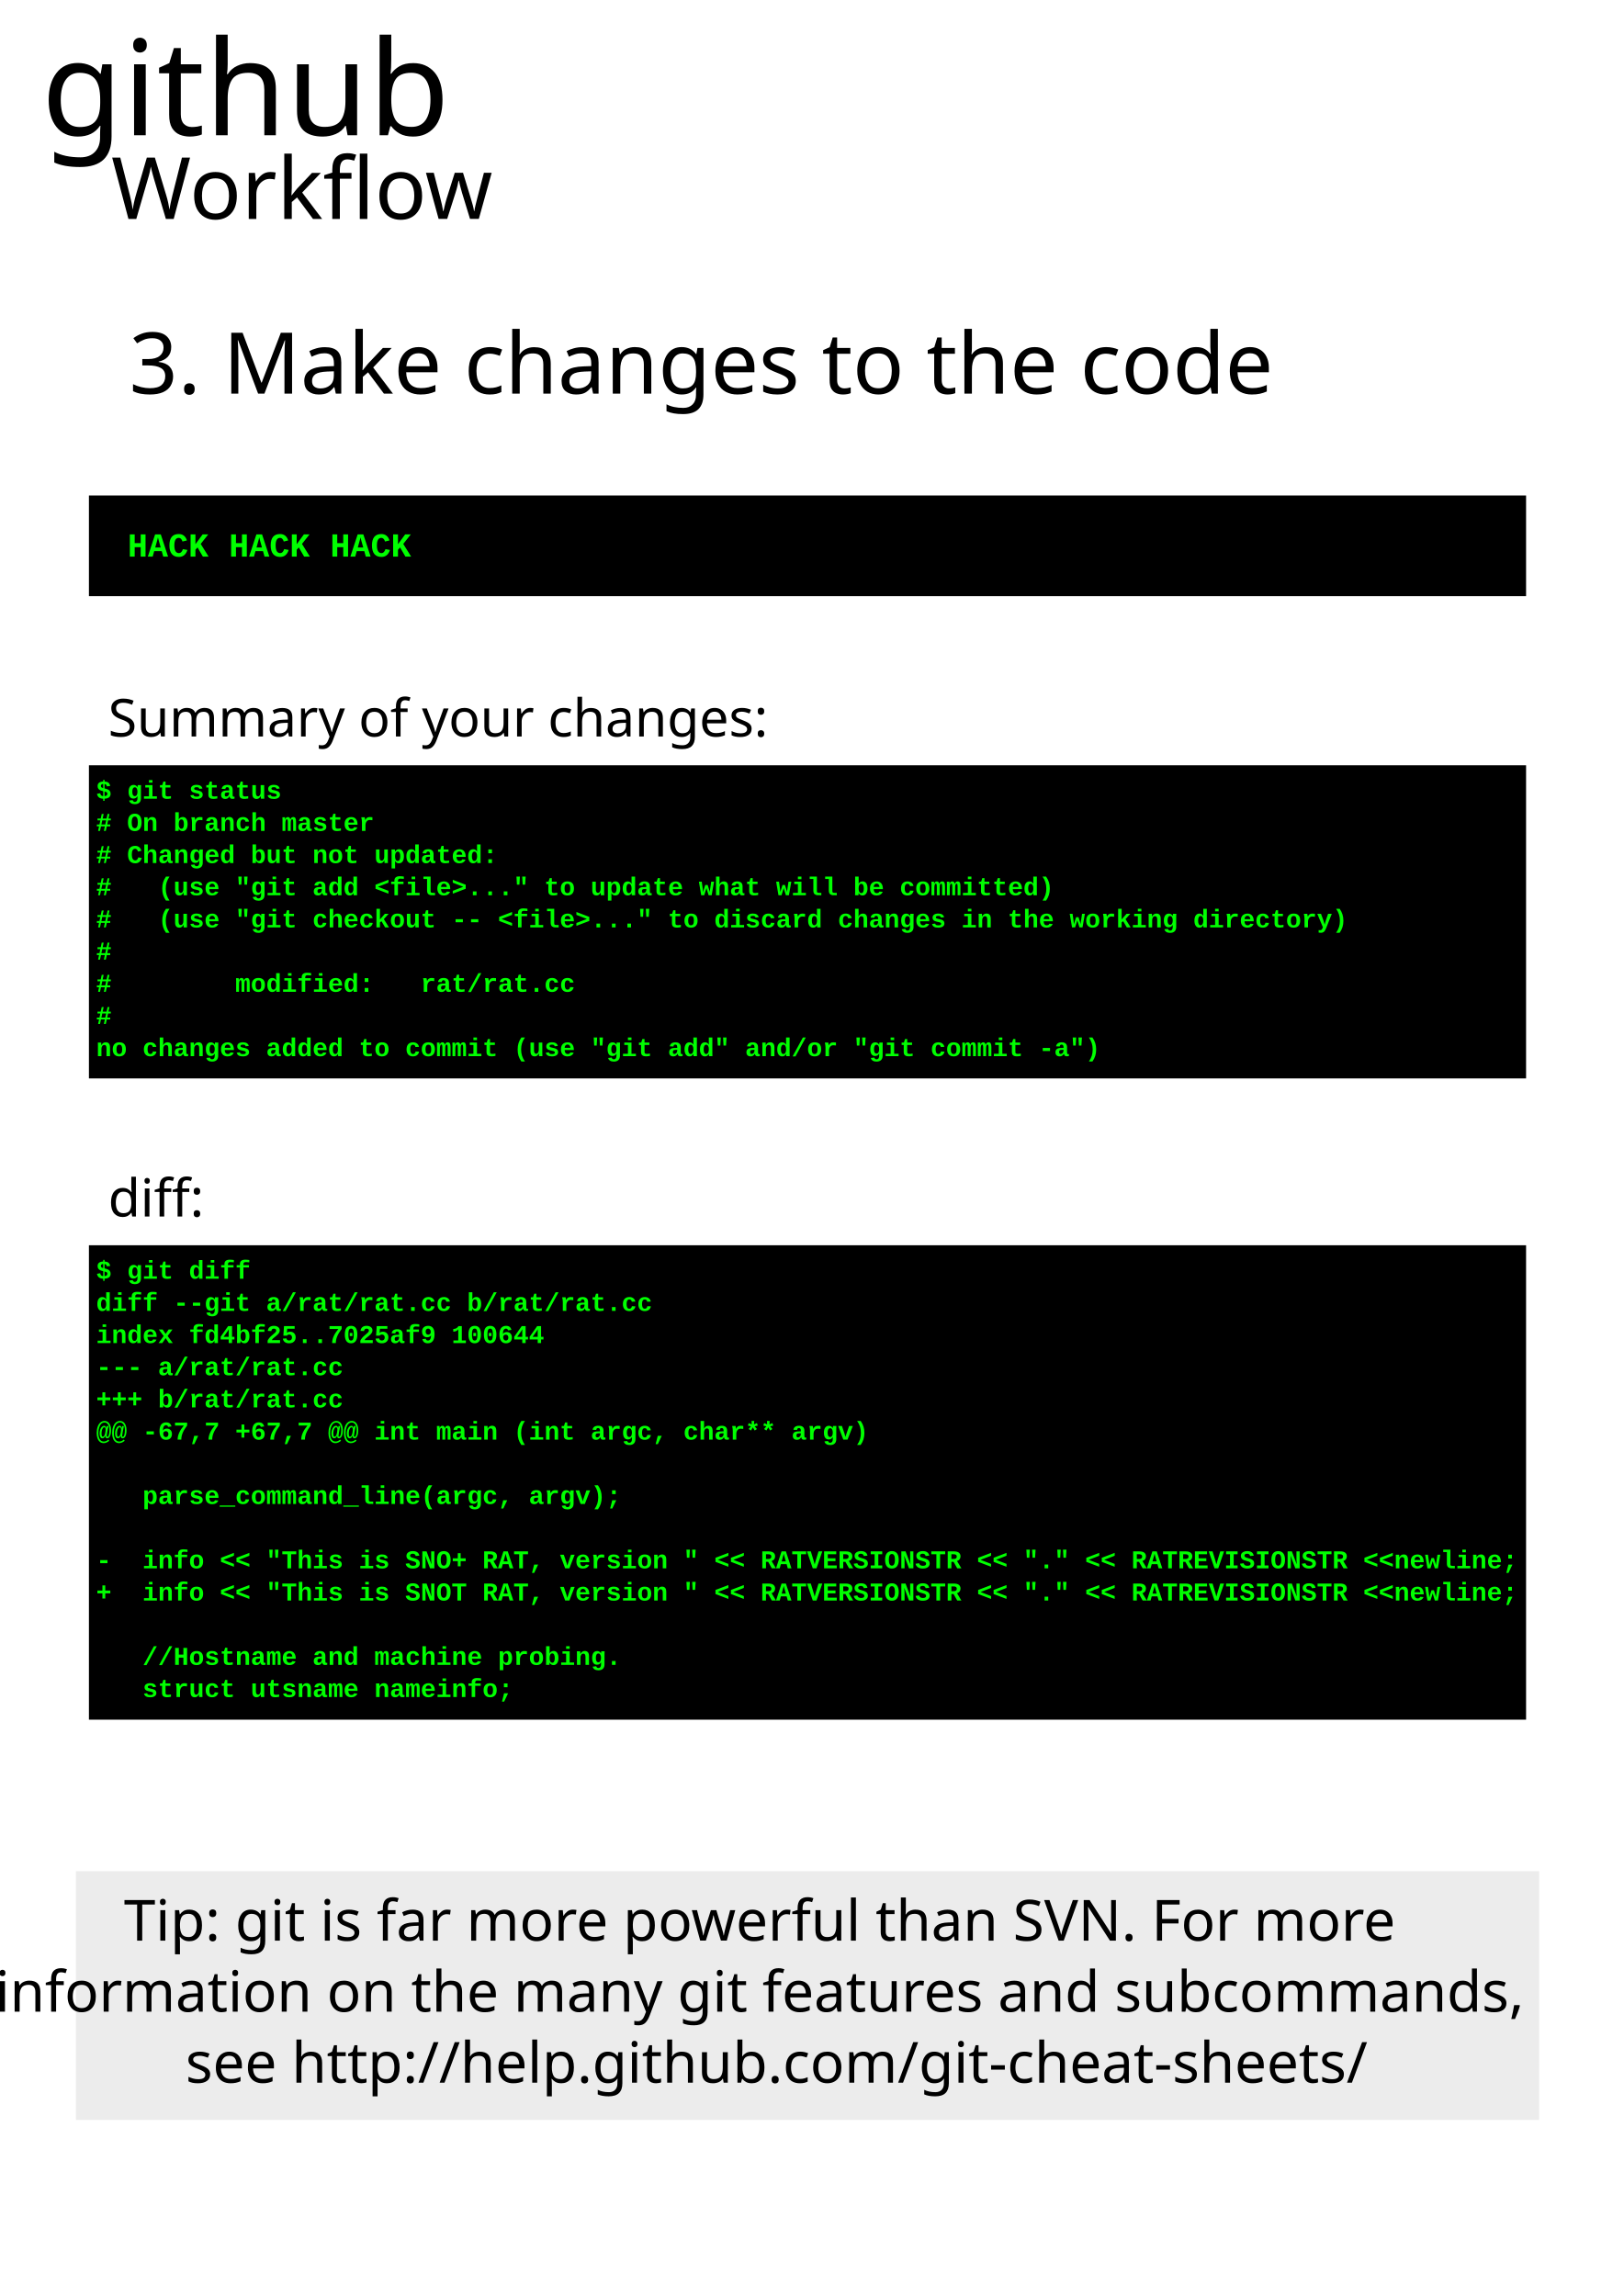
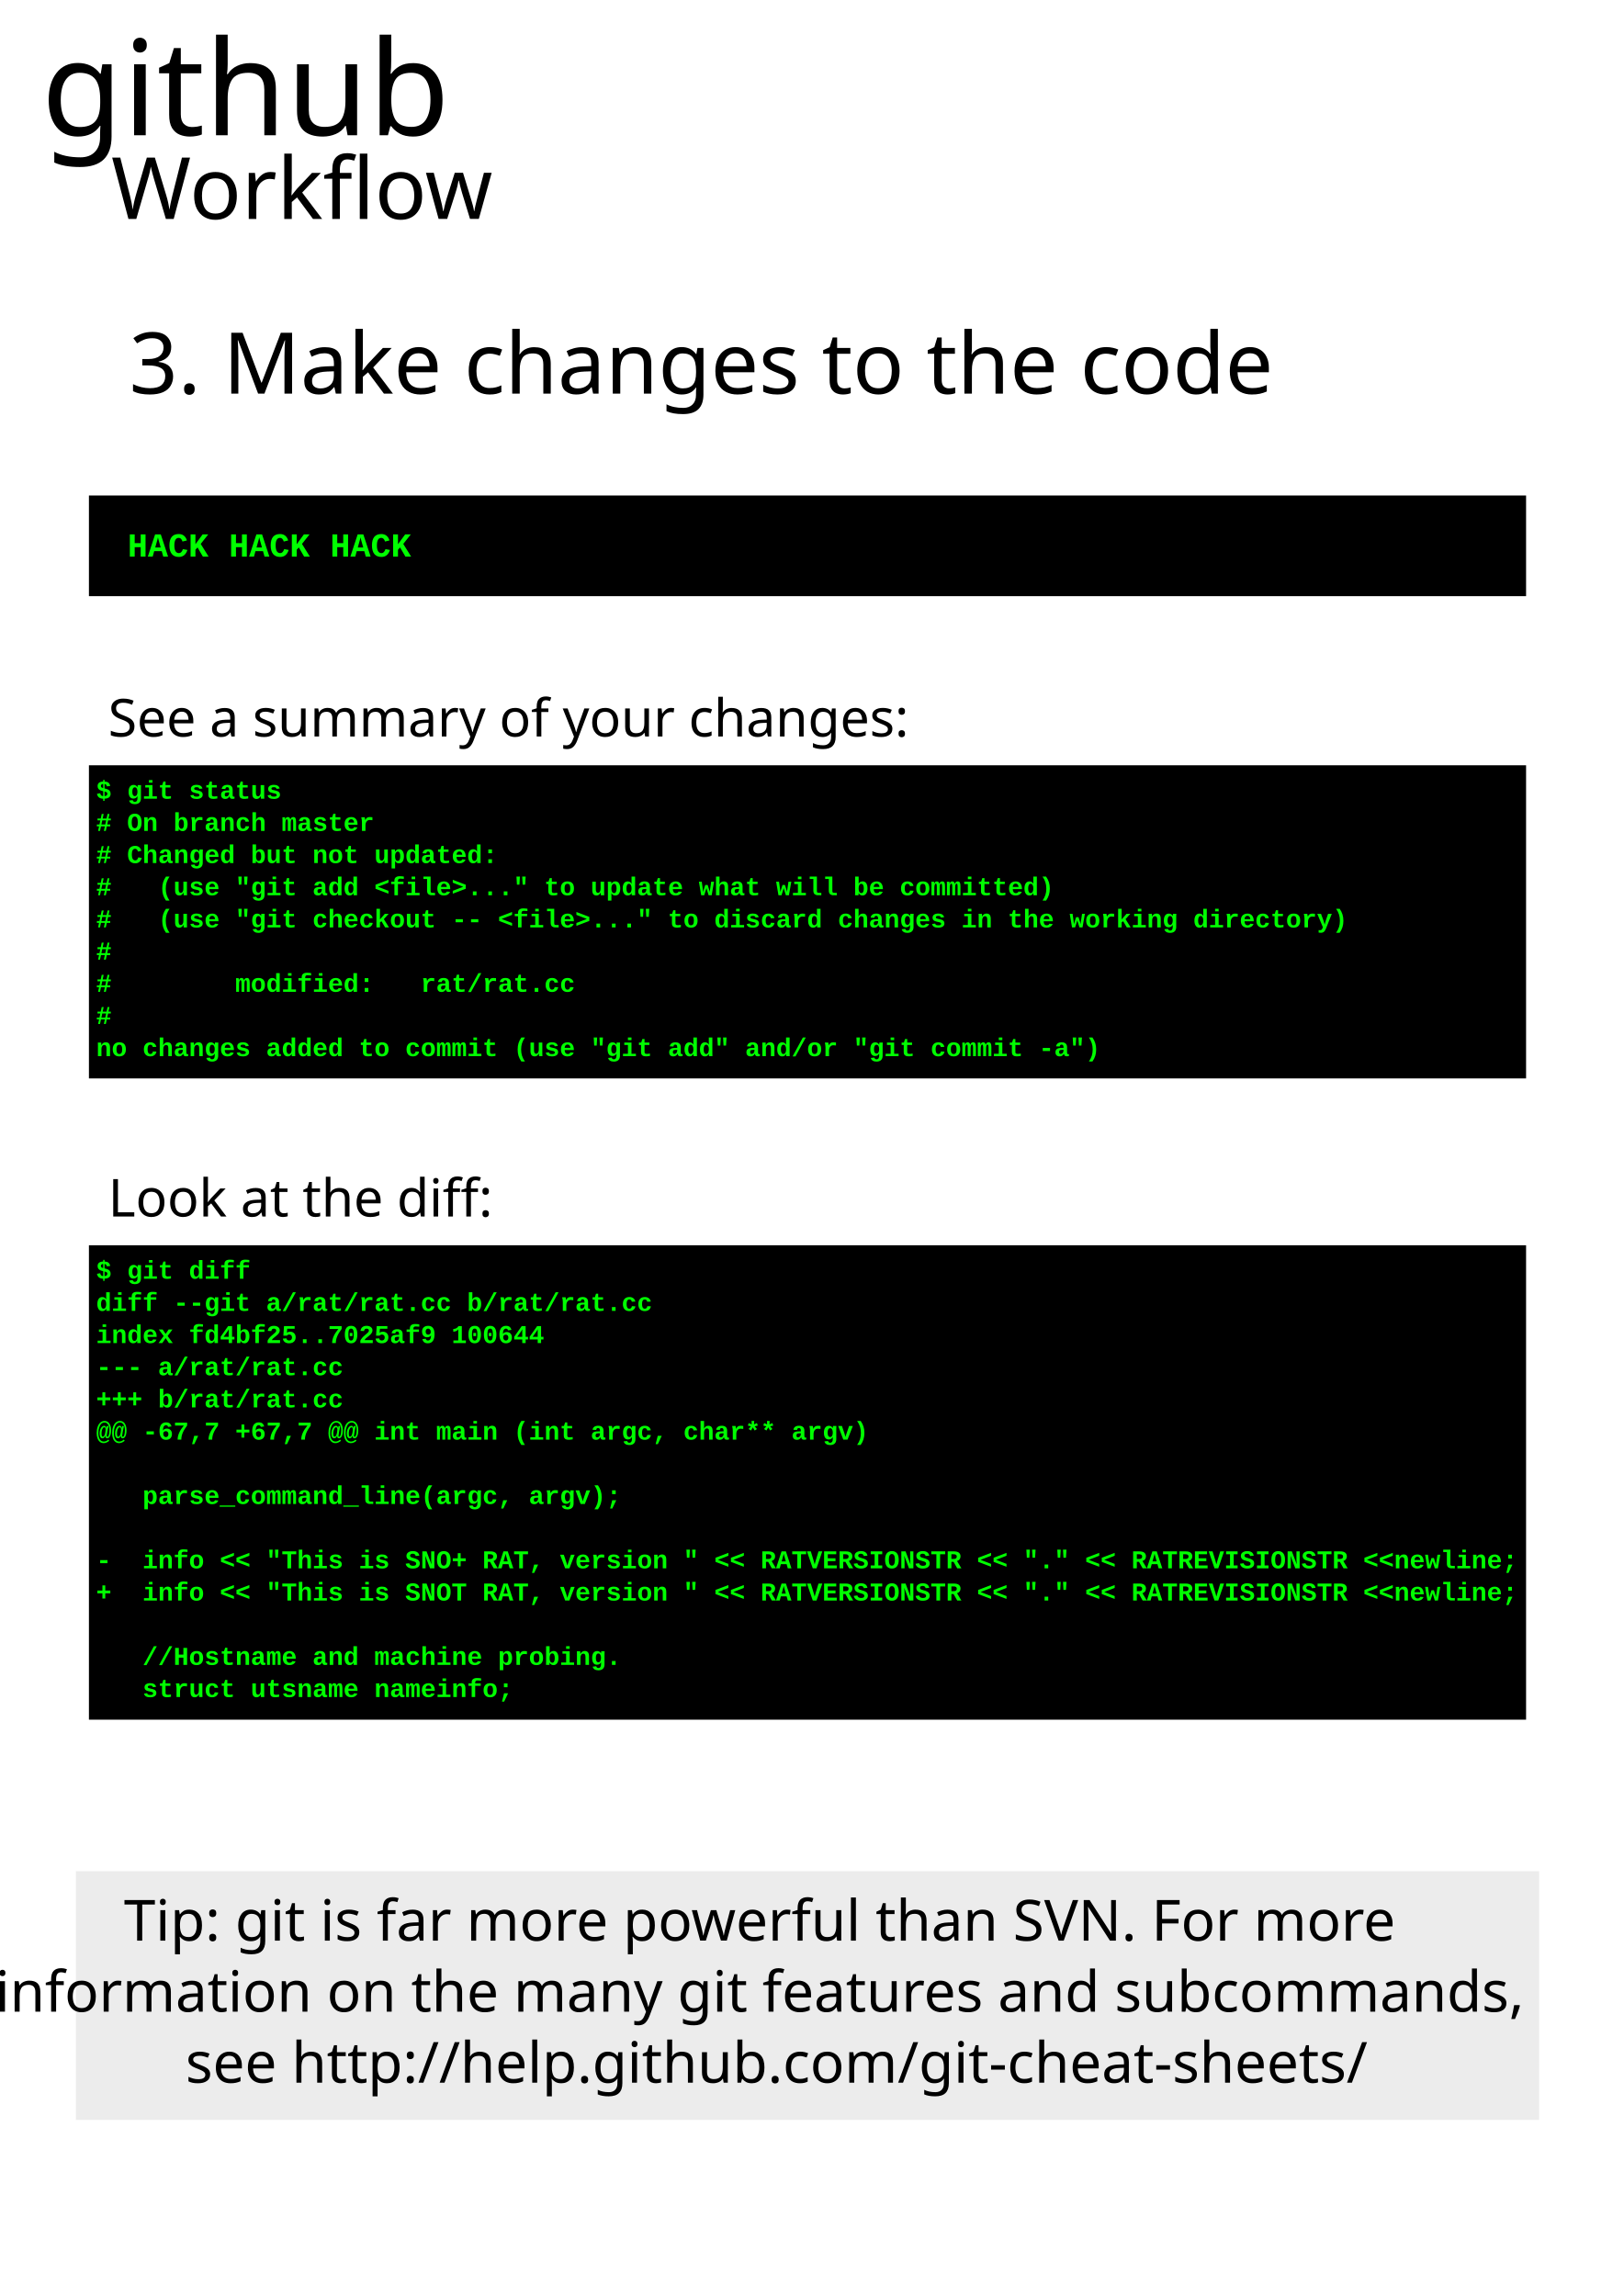
<svg xmlns="http://www.w3.org/2000/svg" width="744.094" height="1052.362" id="svg5119" version="1.1">
  <defs id="defs5121">
    </defs>
  <g id="layer1">
    <text xml:space="preserve" style="font-size:39.084px;font-style:normal;font-variant:normal;font-weight:normal;font-stretch:normal;text-align:center;text-anchor:middle;fill:#000000;fill-opacity:1;stroke:none;font-family:cmr10;-inkscape-font-specification:cmr10" x="346.742" y="180.425" id="text4021">
      <tspan id="tspan4023" x="346.742" y="180.425">3. Make changes to the code</tspan>
    </text>
    <rect style="fill:#000000;fill-opacity:1;fill-rule:nonzero;stroke:none" id="rect4377" width="658.598" height="46.14" x="40.755" y="227.107" />
    <text xml:space="preserve" style="font-size:15.468px;font-style:normal;font-variant:normal;font-weight:normal;font-stretch:normal;fill:#00ff00;fill-opacity:1;stroke:none;font-family:Courier New;-inkscape-font-specification:Courier New" x="58.462" y="255.117" id="text4889-2">
      <tspan x="58.462" y="255.117" style="font-weight:bold;-inkscape-font-specification:Andale Mono Bold" id="tspan4895-6">HACK HACK HACK</tspan>
      <tspan x="58.462" y="274.452" style="font-weight:bold;-inkscape-font-specification:Andale Mono Bold" id="tspan4897-4" />
    </text>
    <rect style="fill:#000000;fill-opacity:1;fill-rule:nonzero;stroke:none" id="rect4377-5" width="658.598" height="143.532" x="40.755" y="350.759" />
    <text xml:space="preserve" style="font-size:11.8px;font-style:normal;font-variant:normal;font-weight:normal;font-stretch:normal;fill:#00ff00;fill-opacity:1;stroke:none;font-family:Courier New;-inkscape-font-specification:Courier New" x="44.053" y="366.084" id="text4889-20">
      <tspan x="44.053" y="366.084" style="font-weight:bold;-inkscape-font-specification:Andale Mono Bold" id="tspan4895-2">$ git status</tspan>
      <tspan x="44.053" y="380.833" style="font-weight:bold;-inkscape-font-specification:Andale Mono Bold" id="tspan5385"># On branch master</tspan>
      <tspan x="44.053" y="395.583" style="font-weight:bold;-inkscape-font-specification:Andale Mono Bold" id="tspan5387"># Changed but not updated:</tspan>
      <tspan x="44.053" y="410.333" style="font-weight:bold;-inkscape-font-specification:Andale Mono Bold" id="tspan5389">#   (use "git add &lt;file&gt;..." to update what will be committed)</tspan>
      <tspan x="44.053" y="425.083" style="font-weight:bold;-inkscape-font-specification:Andale Mono Bold" id="tspan5391">#   (use "git checkout -- &lt;file&gt;..." to discard changes in the working directory)</tspan>
      <tspan x="44.053" y="439.833" style="font-weight:bold;-inkscape-font-specification:Andale Mono Bold" id="tspan5393">#</tspan>
      <tspan x="44.053" y="454.583" style="font-weight:bold;-inkscape-font-specification:Andale Mono Bold" id="tspan5395">#        modified:   rat/rat.cc</tspan>
      <tspan x="44.053" y="469.333" style="font-weight:bold;-inkscape-font-specification:Andale Mono Bold" id="tspan5397">#</tspan>
      <tspan x="44.053" y="484.082" style="font-weight:bold;-inkscape-font-specification:Andale Mono Bold" id="tspan5399">no changes added to commit (use "git add" and/or "git commit -a")</tspan>
      <tspan x="44.053" y="498.832" style="font-weight:bold;-inkscape-font-specification:Andale Mono Bold" id="tspan4897-9" />
    </text>
    <text xml:space="preserve" style="font-size:24px;font-style:normal;font-variant:normal;font-weight:normal;font-stretch:normal;fill:#000000;fill-opacity:1;stroke:none;font-family:cmr10;-inkscape-font-specification:cmr10" x="49.565" y="337.58" id="text5405">
-       <tspan id="tspan5407" x="49.565" y="337.58">Summary of your changes:</tspan>
+       <tspan id="tspan5407" x="49.565" y="337.58">See a summary of your changes:</tspan>
    </text>
    <rect style="fill:#000000;fill-opacity:1;fill-rule:nonzero;stroke:none" id="rect4377-5-0" width="658.598" height="217.445" x="40.755" y="570.759" />
    <text xml:space="preserve" style="font-size:11.8px;font-style:normal;font-variant:normal;font-weight:normal;font-stretch:normal;fill:#00ff00;fill-opacity:1;stroke:none;font-family:Courier New;-inkscape-font-specification:Courier New" x="44.053" y="586.084" id="text4889-20-6">
      <tspan x="44.053" y="586.084" style="font-weight:bold;-inkscape-font-specification:Andale Mono Bold" id="tspan4897-9-0">$ git diff</tspan>
      <tspan x="44.053" y="600.833" style="font-weight:bold;-inkscape-font-specification:Andale Mono Bold" id="tspan5583">diff --git a/rat/rat.cc b/rat/rat.cc</tspan>
      <tspan x="44.053" y="615.583" style="font-weight:bold;-inkscape-font-specification:Andale Mono Bold" id="tspan5559">index fd4bf25..7025af9 100644</tspan>
      <tspan x="44.053" y="630.333" style="font-weight:bold;-inkscape-font-specification:Andale Mono Bold" id="tspan5561">--- a/rat/rat.cc</tspan>
      <tspan x="44.053" y="645.083" style="font-weight:bold;-inkscape-font-specification:Andale Mono Bold" id="tspan5563">+++ b/rat/rat.cc</tspan>
      <tspan x="44.053" y="659.833" style="font-weight:bold;-inkscape-font-specification:Andale Mono Bold" id="tspan5565">@@ -67,7 +67,7 @@ int main (int argc, char** argv)</tspan>
      <tspan x="44.053" y="674.583" style="font-weight:bold;-inkscape-font-specification:Andale Mono Bold" id="tspan5567"> </tspan>
      <tspan x="44.053" y="689.333" style="font-weight:bold;-inkscape-font-specification:Andale Mono Bold" id="tspan5569">   parse_command_line(argc, argv);</tspan>
      <tspan x="44.053" y="704.082" style="font-weight:bold;-inkscape-font-specification:Andale Mono Bold" id="tspan5571"> </tspan>
      <tspan x="44.053" y="718.832" style="font-weight:bold;-inkscape-font-specification:Andale Mono Bold" id="tspan5573">-  info &lt;&lt; "This is SNO+ RAT, version " &lt;&lt; RATVERSIONSTR &lt;&lt; "." &lt;&lt; RATREVISIONSTR &lt;&lt;newline;</tspan>
      <tspan x="44.053" y="733.582" style="font-weight:bold;-inkscape-font-specification:Andale Mono Bold" id="tspan5575">+  info &lt;&lt; "This is SNOT RAT, version " &lt;&lt; RATVERSIONSTR &lt;&lt; "." &lt;&lt; RATREVISIONSTR &lt;&lt;newline;</tspan>
      <tspan x="44.053" y="748.332" style="font-weight:bold;-inkscape-font-specification:Andale Mono Bold" id="tspan5577"> </tspan>
      <tspan x="44.053" y="763.082" style="font-weight:bold;-inkscape-font-specification:Andale Mono Bold" id="tspan5579">   //Hostname and machine probing.</tspan>
      <tspan x="44.053" y="777.832" style="font-weight:bold;-inkscape-font-specification:Andale Mono Bold" id="tspan5581">   struct utsname nameinfo;</tspan>
    </text>
    <text xml:space="preserve" style="font-size:24px;font-style:normal;font-variant:normal;font-weight:normal;font-stretch:normal;fill:#000000;fill-opacity:1;stroke:none;font-family:cmr10;-inkscape-font-specification:cmr10" x="49.565" y="557.58" id="text5405-0">
-       <tspan id="tspan5407-5" x="49.565" y="557.58">diff:</tspan>
+       <tspan id="tspan5407-5" x="49.565" y="557.58">Look at the diff:</tspan>
    </text>
    <rect style="opacity:0.076;fill:#000000;fill-opacity:1;fill-rule:nonzero;stroke:none" id="rect5096-0" width="670.56" height="113.978" x="34.777" y="857.674" />
    <text xml:space="preserve" style="font-size:26.043px;font-style:normal;font-variant:normal;font-weight:normal;font-stretch:normal;text-align:center;text-anchor:middle;fill:#000000;fill-opacity:1;stroke:none;font-family:cmr10;-inkscape-font-specification:cmr10" x="371.834" y="889.485" id="text4021-5">
      <tspan x="371.834" y="889.485" id="tspan4946">Tip: git is far more powerful than SVN. For more</tspan>
      <tspan x="371.834" y="922.039" id="tspan5624">information on the many git features and subcommands,</tspan>
      <tspan x="376.183" y="954.593" id="tspan5626">see http://help.github.com/git-cheat-sheets/ </tspan>
    </text>
    <text xml:space="preserve" style="font-size:60.658px;font-style:normal;font-variant:normal;font-weight:normal;font-stretch:normal;fill:#000000;fill-opacity:1;stroke:none;font-family:cmr10;-inkscape-font-specification:cmr10" x="18.983" y="61.988" id="text3839">
      <tspan id="tspan3841" x="18.983" y="61.988">github</tspan>
    </text>
    <text xml:space="preserve" style="font-size:39.414px;font-style:normal;font-variant:normal;font-weight:normal;font-stretch:normal;fill:#000000;fill-opacity:1;stroke:none;font-family:cmr10;-inkscape-font-specification:cmr10" x="50.942" y="100.365" id="text3880">
      <tspan id="tspan3882" x="50.942" y="100.365">Workflow</tspan>
    </text>
  </g>
</svg>
